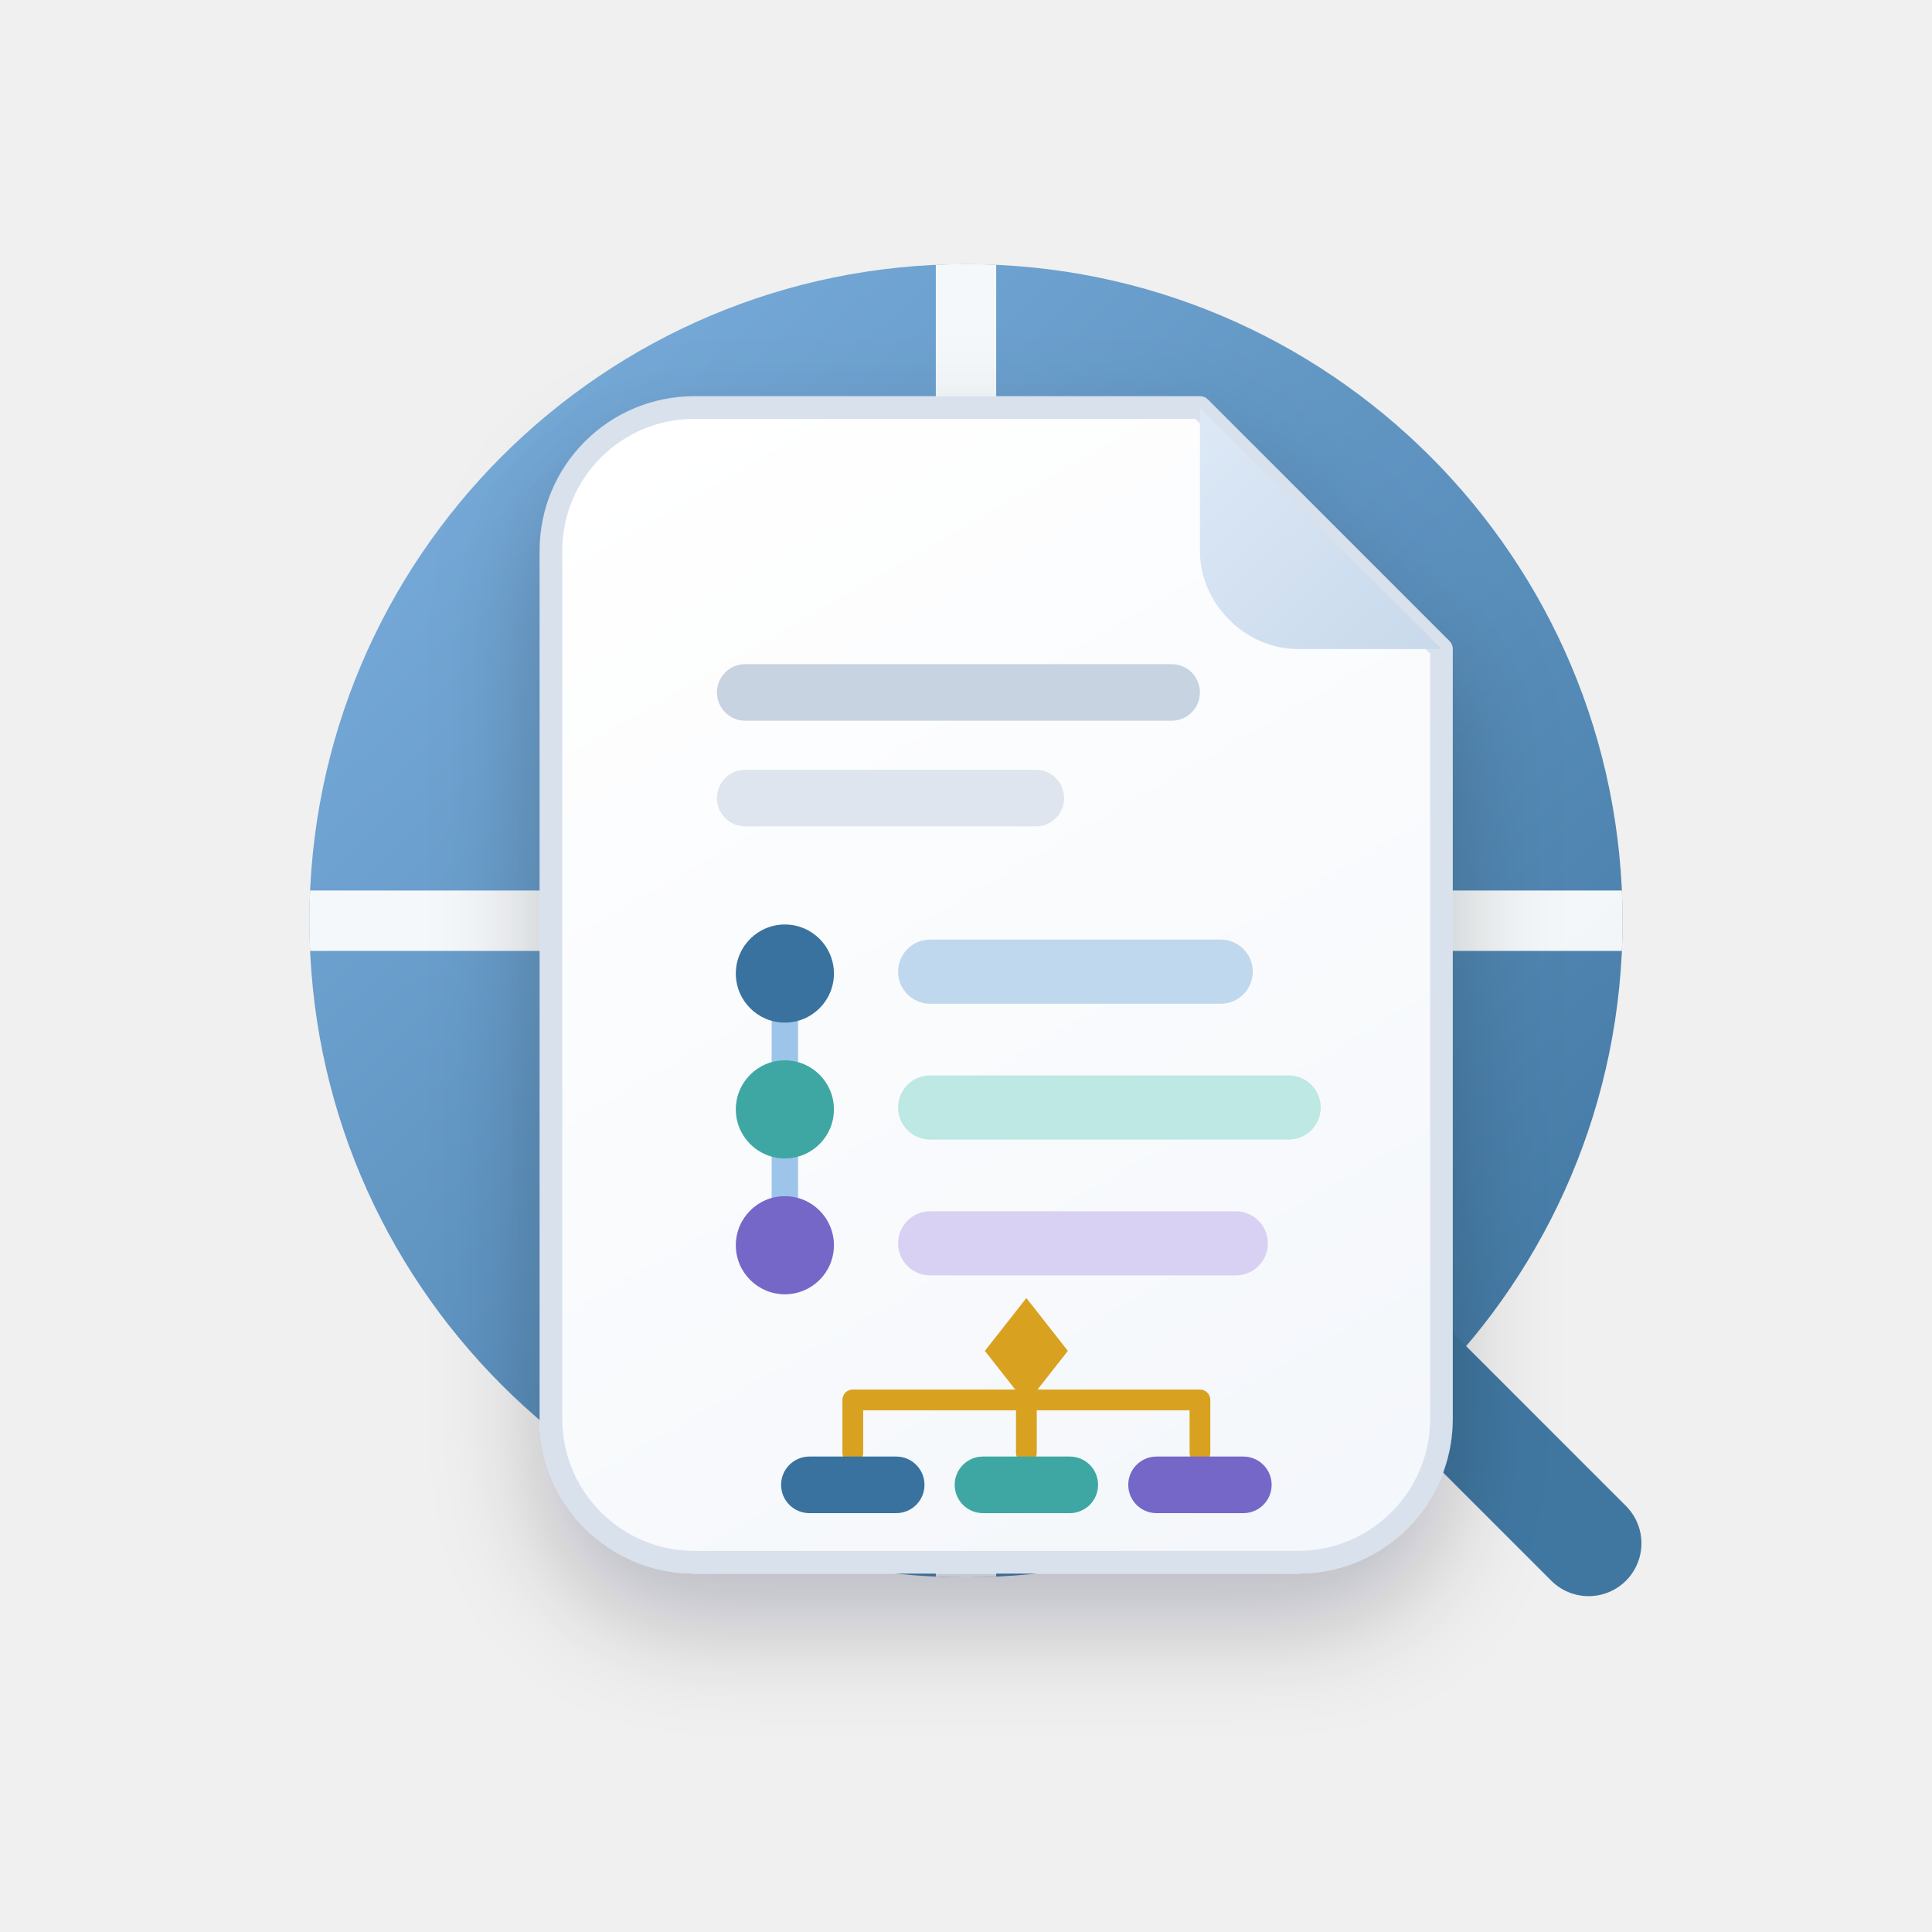
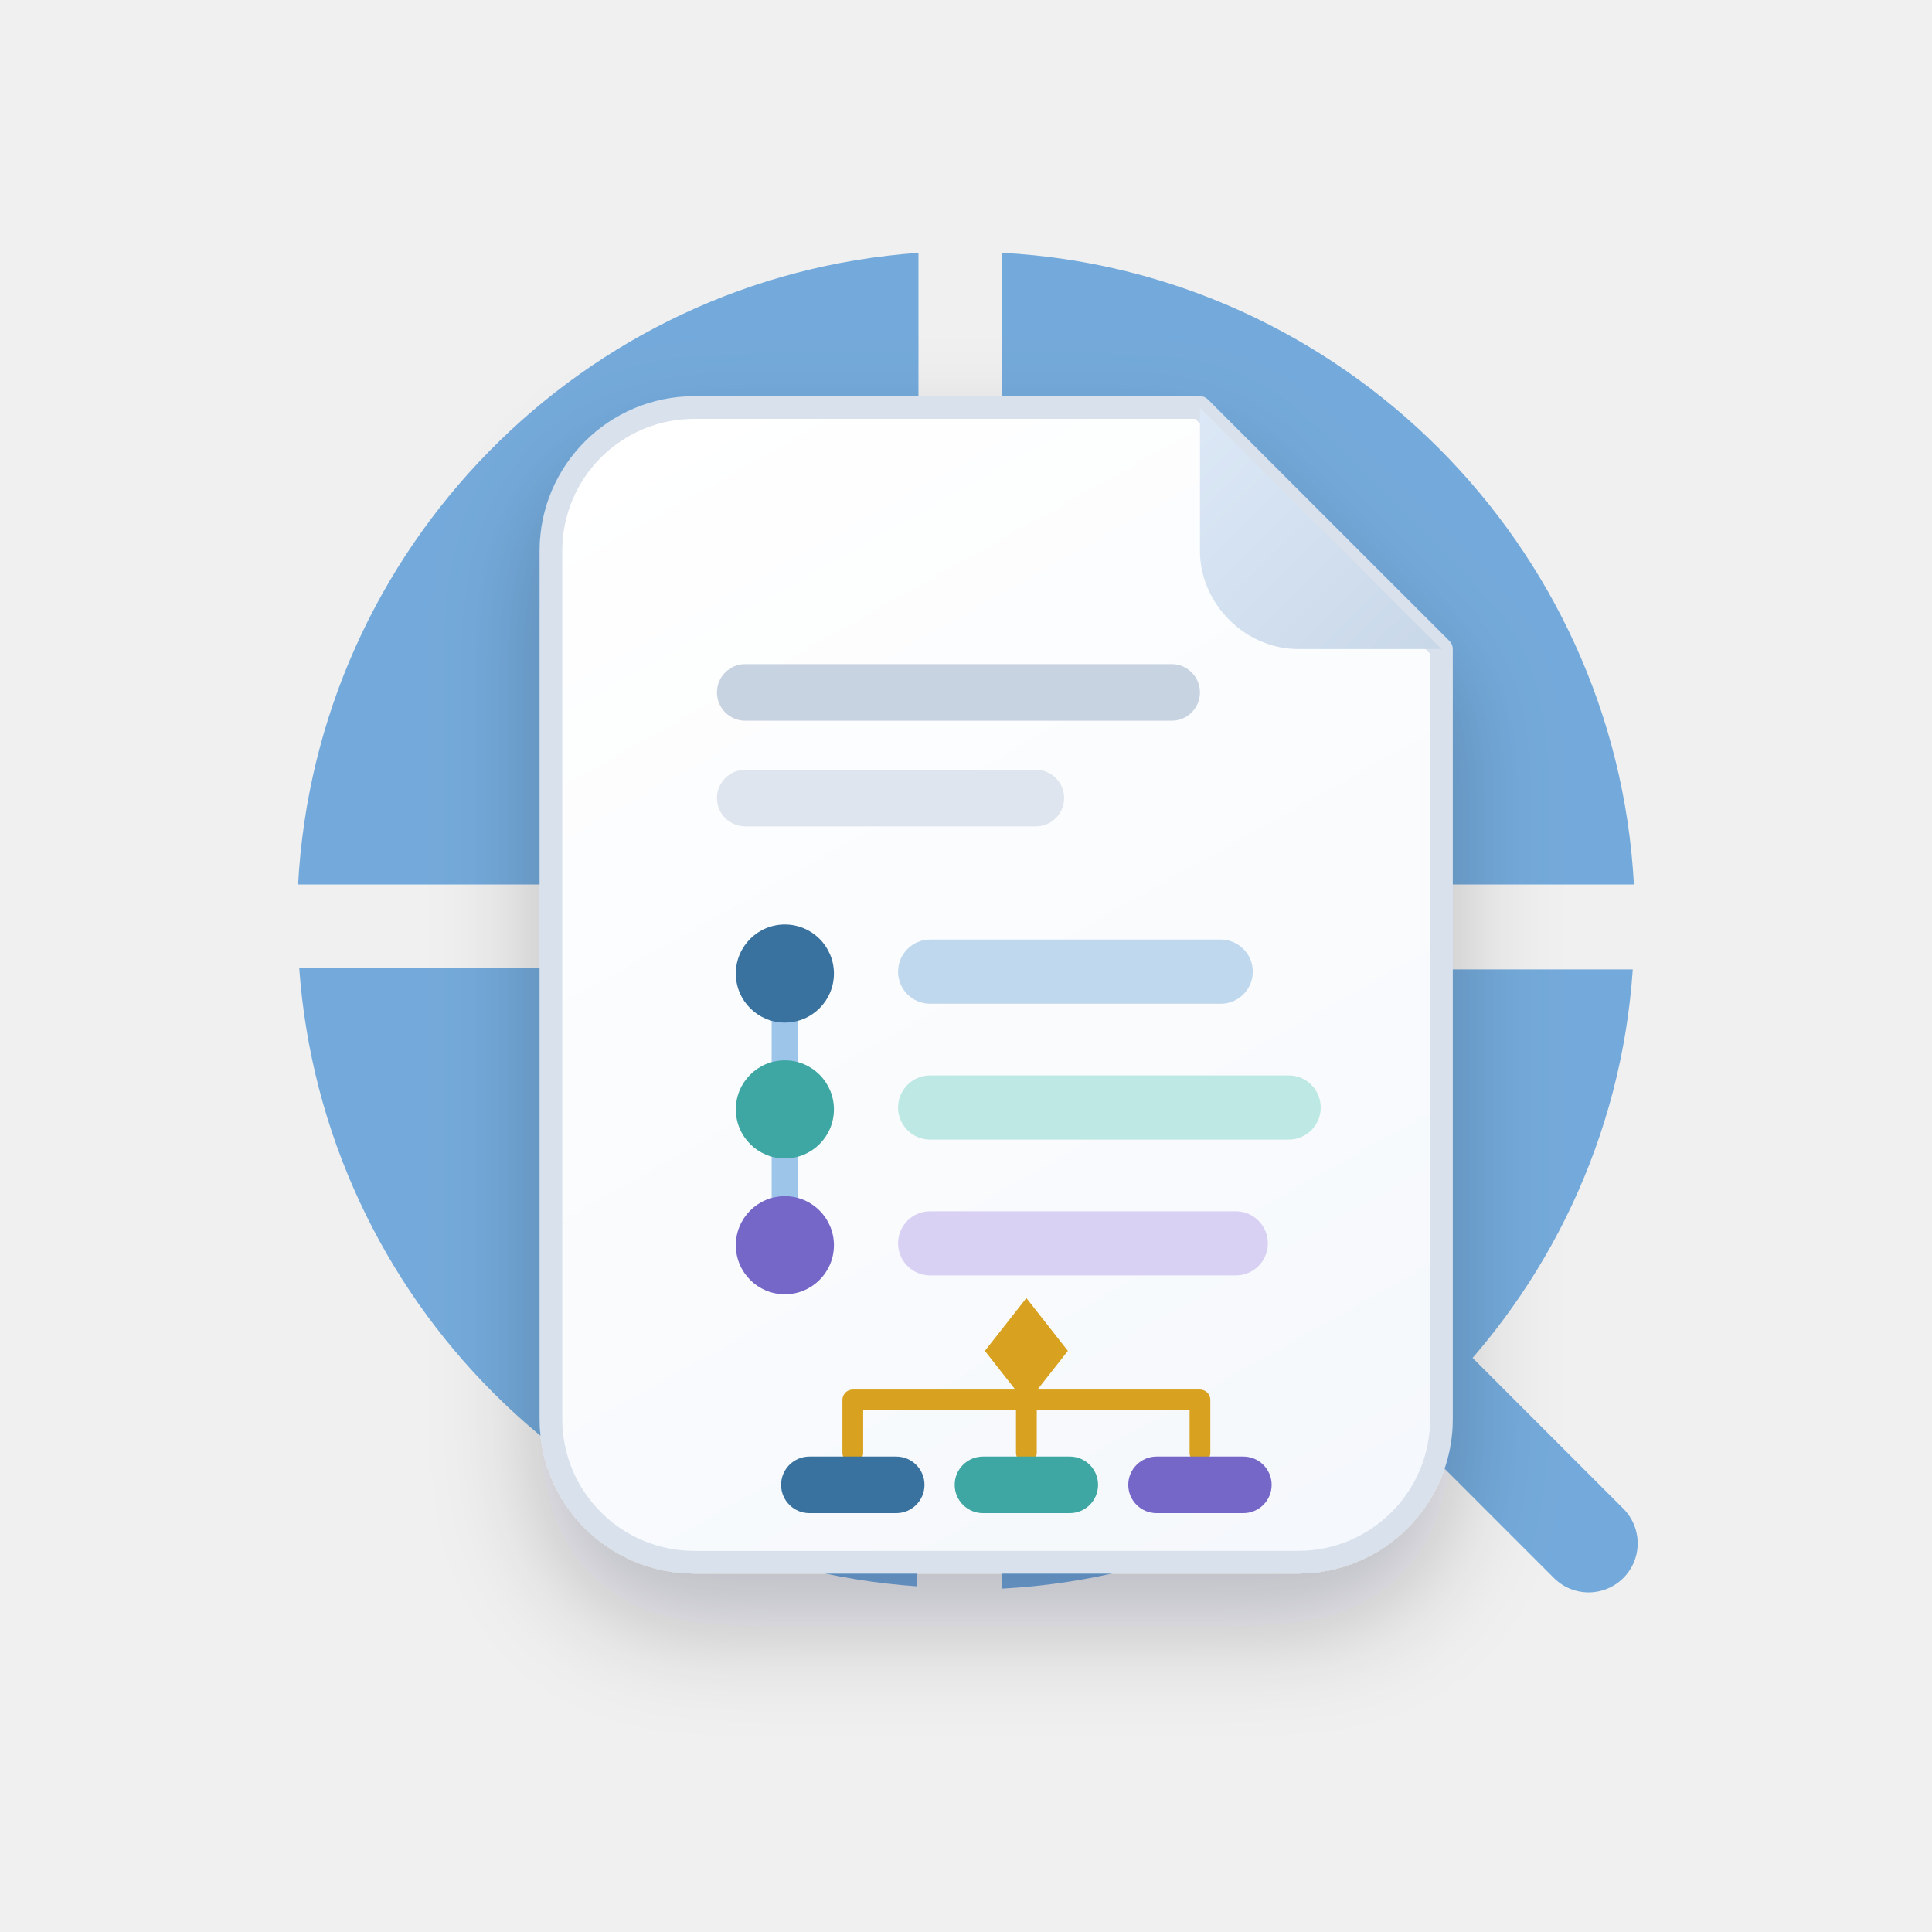
<svg xmlns="http://www.w3.org/2000/svg" viewBox="0 0 512 512" role="img" aria-labelledby="title desc">
  <defs>
-     <linearGradient id="quartoBlue" x1="110" y1="90" x2="400" y2="405" gradientUnits="userSpaceOnUse">
-       <stop offset="0" stop-color="#75AADB" />
-       <stop offset="1" stop-color="#39729E" />
+     <linearGradient id="paper" x1="174" y1="108" x2="346" y2="414" gradientUnits="userSpaceOnUse">
+       <stop offset="0" stop-color="#FFFFFF" />
+       <stop offset="1" stop-color="#F5F8FC" />
    </linearGradient>
-     <linearGradient id="paper" x1="175" y1="112" x2="345" y2="408" gradientUnits="userSpaceOnUse">
-       <stop offset="0" stop-color="#FFFFFF" />
-       <stop offset="1" stop-color="#F4F7FB" />
-     </linearGradient>
-     <linearGradient id="fold" x1="318" y1="112" x2="384" y2="180" gradientUnits="userSpaceOnUse">
+     <linearGradient id="fold" x1="318" y1="108" x2="384" y2="174" gradientUnits="userSpaceOnUse">
      <stop offset="0" stop-color="#DCE8F6" />
-       <stop offset="1" stop-color="#C7D8EA" />
+       <stop offset="1" stop-color="#C8D7E8" />
    </linearGradient>
    <filter id="shadow" x="-25%" y="-25%" width="150%" height="160%">
      <feDropShadow dx="0" dy="14" stdDeviation="14" flood-color="#0F172A" flood-opacity=".22" />
    </filter>
-     <clipPath id="quartoCircle">
-       <circle cx="256" cy="244" r="174" />
-     </clipPath>
  </defs>
-   <g opacity=".96">
-     <circle cx="256" cy="244" r="174" fill="url(#quartoBlue)" />
-     <g clip-path="url(#quartoCircle)">
-       <rect x="248" y="66" width="16" height="356" fill="#FFFFFF" fill-opacity=".94" />
-       <rect x="78" y="236" width="356" height="16" fill="#FFFFFF" fill-opacity=".94" />
-     </g>
-     <path d="M361 349L421 409" stroke="#39729E" stroke-width="28" stroke-linecap="round" />
+   <g transform="translate(76 64) scale(3)" fill="#74AADB" fill-rule="evenodd" clip-rule="evenodd">
+     <path d="M55.8,56.8V1C26.1,3.1,2.6,27.1,1,56.8H55.8z" />
+     <path d="M63.2,56.8H119C117.4,26.8,93.2,2.6,63.2,1V56.8z" />
+     <path d="M55.8,64.2H1.1c2.1,29.2,25.4,52.6,54.6,54.6V64.2z" />
+     <path d="M63.2,64.2V119c29.7-1.6,53.7-25.1,55.7-54.7H63.2z" />
  </g>
+   <path d="M363 351L421 409" stroke="#74AADB" stroke-width="26" stroke-linecap="round" />
  <g filter="url(#shadow)">
    <path d="M184 108H318L382 172V376C382 397 365 414 344 414H184C163 414 146 397 146 376V146C146 125 163 108 184 108Z" fill="url(#paper)" stroke="#D8E1EC" stroke-width="6" stroke-linejoin="round" />
    <path d="M318 108V146C318 160 330 172 344 172H382L318 108Z" fill="url(#fold)" />
  </g>
  <rect x="190" y="176" width="128" height="15" rx="7.5" fill="#C8D3E1" />
  <rect x="190" y="204" width="92" height="15" rx="7.5" fill="#DEE5EE" />
  <path d="M208 258V330" stroke="#9DC5EA" stroke-width="7" stroke-linecap="round" />
  <circle cx="208" cy="258" r="13" fill="#39729E" />
  <circle cx="208" cy="294" r="13" fill="#3FA7A3" />
  <circle cx="208" cy="330" r="13" fill="#7567C8" />
  <rect x="238" y="249" width="94" height="17" rx="8.5" fill="#BFD8EE" />
  <rect x="238" y="285" width="112" height="17" rx="8.5" fill="#BDE8E3" />
  <rect x="238" y="321" width="98" height="17" rx="8.5" fill="#D8D1F3" />
  <path d="M272 358V371M226 371H318M226 371V385M272 371V385M318 371V385" fill="none" stroke="#D8A11F" stroke-width="5.5" stroke-linecap="round" stroke-linejoin="round" />
  <polygon points="272,344 283,358 272,372 261,358" fill="#D8A11F" />
  <rect x="207" y="386" width="38" height="15" rx="7.5" fill="#39729E" />
  <rect x="253" y="386" width="38" height="15" rx="7.5" fill="#3FA7A3" />
  <rect x="299" y="386" width="38" height="15" rx="7.5" fill="#7567C8" />
</svg>
